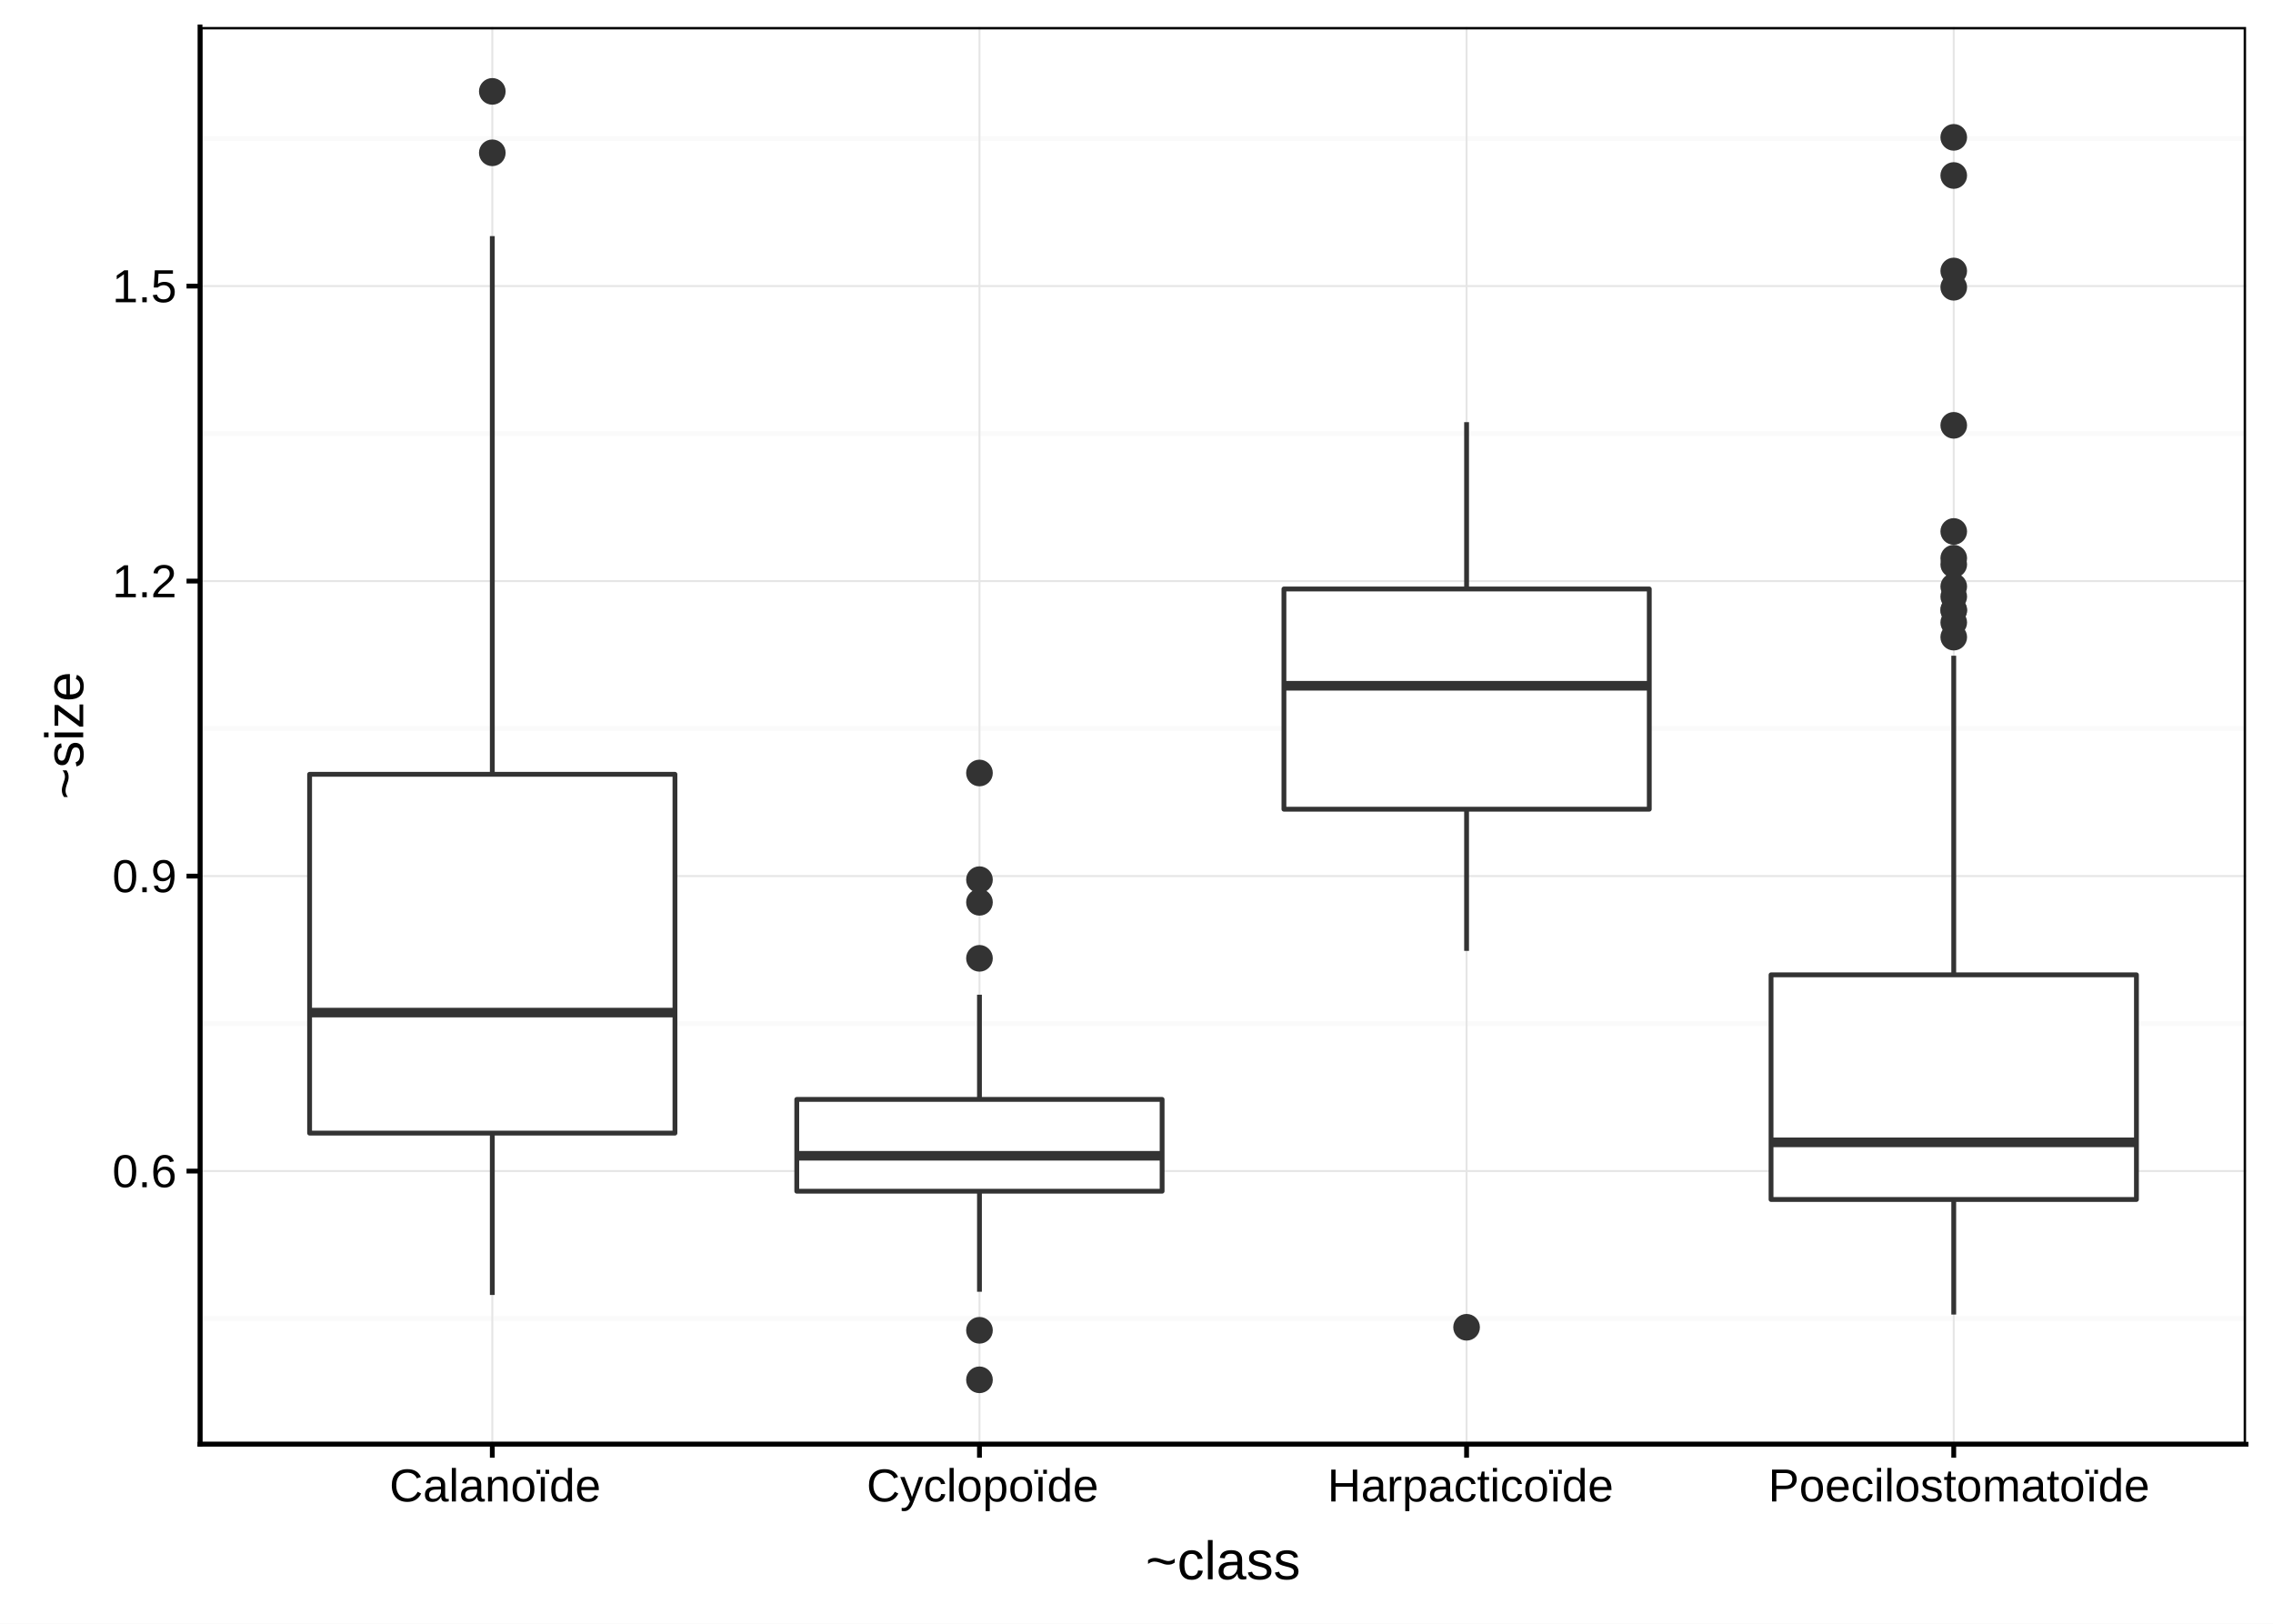
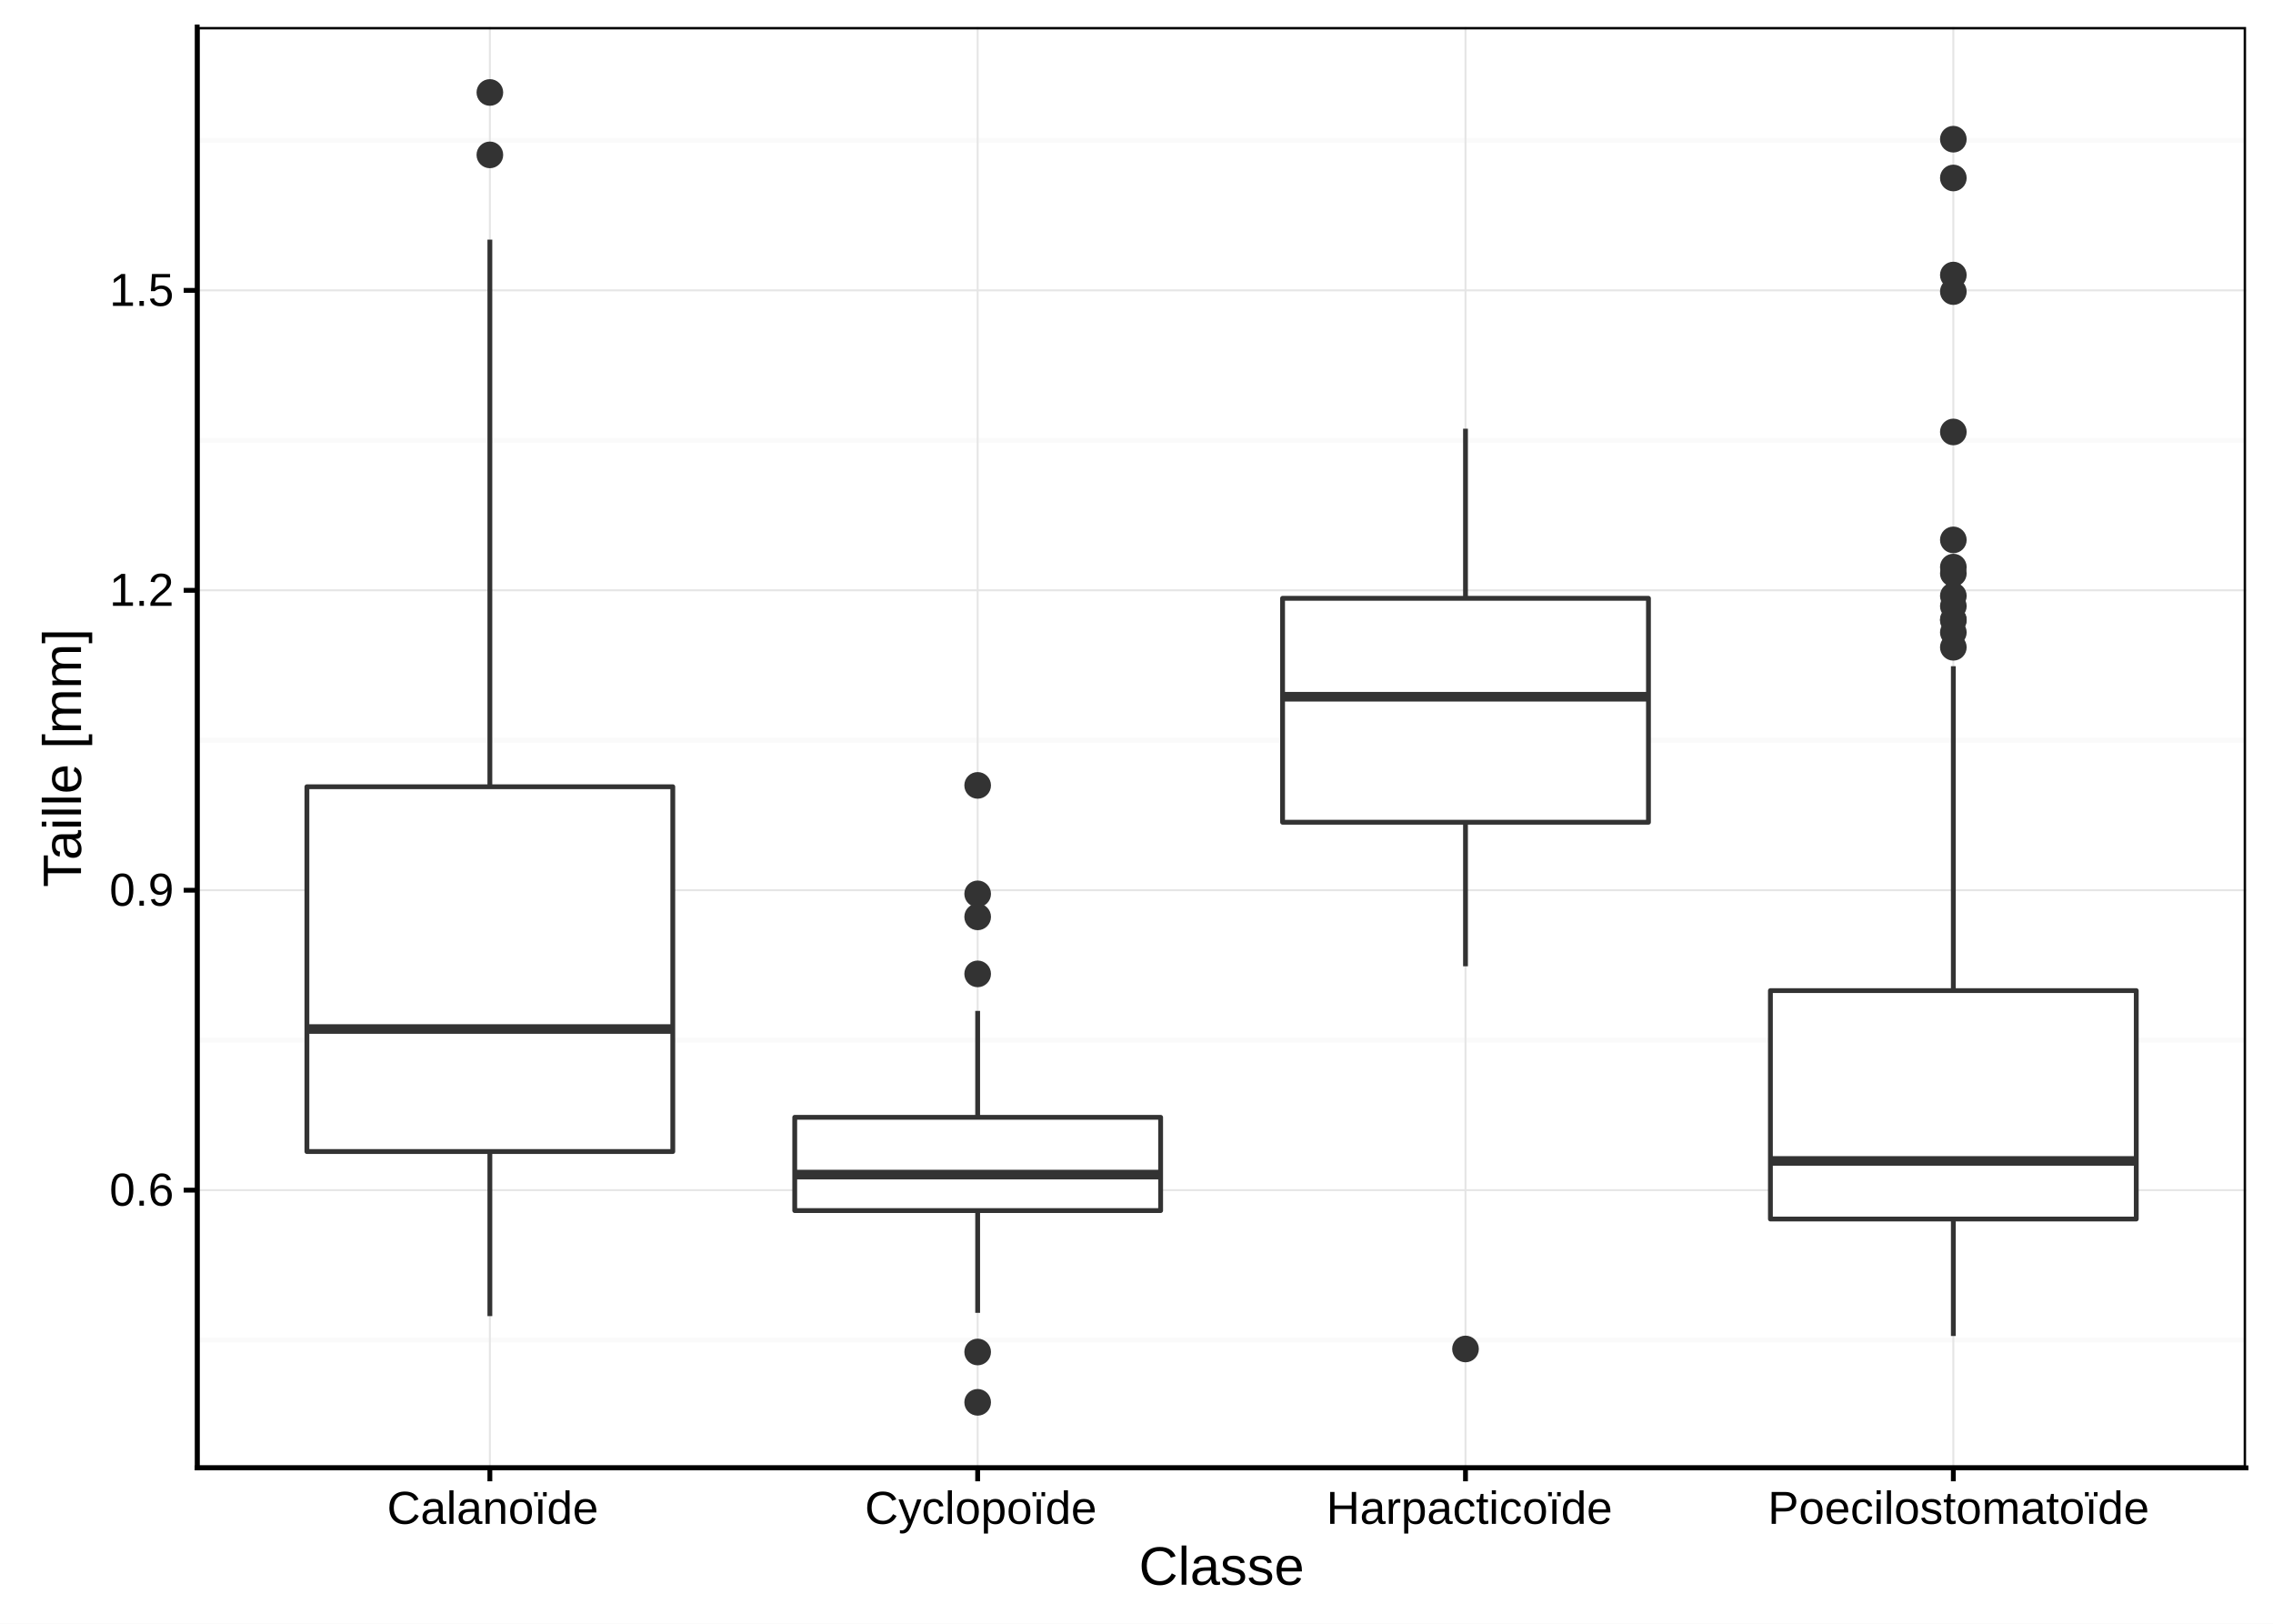
<svg xmlns="http://www.w3.org/2000/svg" viewBox="0 0 504.00 360.00">
  <defs>
    <style type="text/css">
    line, polyline, path, rect, circle {
      fill: none;
      stroke: #000000;
      stroke-linecap: round;
      stroke-linejoin: round;
      stroke-miterlimit: 10.00;
    }
  </style>
  </defs>
  <rect width="100%" height="100%" style="stroke: none; fill: #FFFFFF;" />
  <rect x="0.00" y="0.00" width="504.00" height="360.00" style="stroke-width: 0.00; stroke: none;" />
  <defs>
-     <clipPath id="cpNDQuMzQ3MXw0OTguMDIyfDMyMC4xOTh8NS45Nzc1OA==">
-       <rect x="44.35" y="5.98" width="453.68" height="314.22" />
+     <clipPath id="cpNDMuNzE1M3w0OTguMDIyfDMyNS40MzV8NS45Nzc1OA==">
+       <rect x="43.72" y="5.98" width="454.31" height="319.46" />
    </clipPath>
  </defs>
-   <rect x="44.35" y="5.98" width="453.68" height="314.22" style="stroke-width: 0.00; stroke: none; fill: #FFFFFF;" clip-path="url(#cpNDQuMzQ3MXw0OTguMDIyfDMyMC4xOTh8NS45Nzc1OA==)" />
-   <polyline points="44.35,292.34 498.02,292.34 " style="stroke-width: 1.07; stroke: #FAFAFA; stroke-linecap: butt;" clip-path="url(#cpNDQuMzQ3MXw0OTguMDIyfDMyMC4xOTh8NS45Nzc1OA==)" />
-   <polyline points="44.35,226.94 498.02,226.94 " style="stroke-width: 1.07; stroke: #FAFAFA; stroke-linecap: butt;" clip-path="url(#cpNDQuMzQ3MXw0OTguMDIyfDMyMC4xOTh8NS45Nzc1OA==)" />
-   <polyline points="44.35,161.53 498.02,161.53 " style="stroke-width: 1.07; stroke: #FAFAFA; stroke-linecap: butt;" clip-path="url(#cpNDQuMzQ3MXw0OTguMDIyfDMyMC4xOTh8NS45Nzc1OA==)" />
-   <polyline points="44.35,96.13 498.02,96.13 " style="stroke-width: 1.07; stroke: #FAFAFA; stroke-linecap: butt;" clip-path="url(#cpNDQuMzQ3MXw0OTguMDIyfDMyMC4xOTh8NS45Nzc1OA==)" />
-   <polyline points="44.35,30.73 498.02,30.73 " style="stroke-width: 1.07; stroke: #FAFAFA; stroke-linecap: butt;" clip-path="url(#cpNDQuMzQ3MXw0OTguMDIyfDMyMC4xOTh8NS45Nzc1OA==)" />
-   <polyline points="44.35,259.64 498.02,259.64 " style="stroke-width: 0.43; stroke: #E5E5E5; stroke-linecap: butt;" clip-path="url(#cpNDQuMzQ3MXw0OTguMDIyfDMyMC4xOTh8NS45Nzc1OA==)" />
-   <polyline points="44.35,194.24 498.02,194.24 " style="stroke-width: 0.43; stroke: #E5E5E5; stroke-linecap: butt;" clip-path="url(#cpNDQuMzQ3MXw0OTguMDIyfDMyMC4xOTh8NS45Nzc1OA==)" />
-   <polyline points="44.35,128.83 498.02,128.83 " style="stroke-width: 0.43; stroke: #E5E5E5; stroke-linecap: butt;" clip-path="url(#cpNDQuMzQ3MXw0OTguMDIyfDMyMC4xOTh8NS45Nzc1OA==)" />
-   <polyline points="44.35,63.43 498.02,63.43 " style="stroke-width: 0.43; stroke: #E5E5E5; stroke-linecap: butt;" clip-path="url(#cpNDQuMzQ3MXw0OTguMDIyfDMyMC4xOTh8NS45Nzc1OA==)" />
-   <polyline points="109.16,320.20 109.16,5.98 " style="stroke-width: 0.43; stroke: #E5E5E5; stroke-linecap: butt;" clip-path="url(#cpNDQuMzQ3MXw0OTguMDIyfDMyMC4xOTh8NS45Nzc1OA==)" />
-   <polyline points="217.18,320.20 217.18,5.98 " style="stroke-width: 0.43; stroke: #E5E5E5; stroke-linecap: butt;" clip-path="url(#cpNDQuMzQ3MXw0OTguMDIyfDMyMC4xOTh8NS45Nzc1OA==)" />
-   <polyline points="325.19,320.20 325.19,5.98 " style="stroke-width: 0.43; stroke: #E5E5E5; stroke-linecap: butt;" clip-path="url(#cpNDQuMzQ3MXw0OTguMDIyfDMyMC4xOTh8NS45Nzc1OA==)" />
-   <polyline points="433.21,320.20 433.21,5.98 " style="stroke-width: 0.43; stroke: #E5E5E5; stroke-linecap: butt;" clip-path="url(#cpNDQuMzQ3MXw0OTguMDIyfDMyMC4xOTh8NS45Nzc1OA==)" />
-   <circle cx="109.16" cy="20.26" r="1.95pt" style="stroke-width: 0.71; stroke: #333333; fill: #333333;" clip-path="url(#cpNDQuMzQ3MXw0OTguMDIyfDMyMC4xOTh8NS45Nzc1OA==)" />
-   <circle cx="109.16" cy="33.88" r="1.95pt" style="stroke-width: 0.71; stroke: #333333; fill: #333333;" clip-path="url(#cpNDQuMzQ3MXw0OTguMDIyfDMyMC4xOTh8NS45Nzc1OA==)" />
-   <line x1="109.16" y1="171.67" x2="109.16" y2="52.35" style="stroke-width: 1.07; stroke: #333333; stroke-linecap: butt;" clip-path="url(#cpNDQuMzQ3MXw0OTguMDIyfDMyMC4xOTh8NS45Nzc1OA==)" />
-   <line x1="109.16" y1="251.22" x2="109.16" y2="287.10" style="stroke-width: 1.07; stroke: #333333; stroke-linecap: butt;" clip-path="url(#cpNDQuMzQ3MXw0OTguMDIyfDMyMC4xOTh8NS45Nzc1OA==)" />
-   <polyline points="68.65,171.67 68.65,251.22 149.66,251.22 149.66,171.67 68.65,171.67 " style="stroke-width: 1.07; stroke: #333333; fill: #FFFFFF;" clip-path="url(#cpNDQuMzQ3MXw0OTguMDIyfDMyMC4xOTh8NS45Nzc1OA==)" />
-   <line x1="68.65" y1="224.50" x2="149.66" y2="224.50" style="stroke-width: 2.13; stroke: #333333; stroke-linecap: butt;" clip-path="url(#cpNDQuMzQ3MXw0OTguMDIyfDMyMC4xOTh8NS45Nzc1OA==)" />
-   <circle cx="217.18" cy="294.94" r="1.95pt" style="stroke-width: 0.71; stroke: #333333; fill: #333333;" clip-path="url(#cpNDQuMzQ3MXw0OTguMDIyfDMyMC4xOTh8NS45Nzc1OA==)" />
-   <circle cx="217.18" cy="305.92" r="1.95pt" style="stroke-width: 0.71; stroke: #333333; fill: #333333;" clip-path="url(#cpNDQuMzQ3MXw0OTguMDIyfDMyMC4xOTh8NS45Nzc1OA==)" />
-   <circle cx="217.18" cy="195.03" r="1.95pt" style="stroke-width: 0.71; stroke: #333333; fill: #333333;" clip-path="url(#cpNDQuMzQ3MXw0OTguMDIyfDMyMC4xOTh8NS45Nzc1OA==)" />
-   <circle cx="217.18" cy="171.38" r="1.95pt" style="stroke-width: 0.71; stroke: #333333; fill: #333333;" clip-path="url(#cpNDQuMzQ3MXw0OTguMDIyfDMyMC4xOTh8NS45Nzc1OA==)" />
-   <circle cx="217.18" cy="200.05" r="1.95pt" style="stroke-width: 0.71; stroke: #333333; fill: #333333;" clip-path="url(#cpNDQuMzQ3MXw0OTguMDIyfDMyMC4xOTh8NS45Nzc1OA==)" />
-   <circle cx="217.18" cy="212.47" r="1.95pt" style="stroke-width: 0.71; stroke: #333333; fill: #333333;" clip-path="url(#cpNDQuMzQ3MXw0OTguMDIyfDMyMC4xOTh8NS45Nzc1OA==)" />
-   <line x1="217.18" y1="243.75" x2="217.18" y2="220.54" style="stroke-width: 1.07; stroke: #333333; stroke-linecap: butt;" clip-path="url(#cpNDQuMzQ3MXw0OTguMDIyfDMyMC4xOTh8NS45Nzc1OA==)" />
-   <line x1="217.18" y1="264.10" x2="217.18" y2="286.39" style="stroke-width: 1.07; stroke: #333333; stroke-linecap: butt;" clip-path="url(#cpNDQuMzQ3MXw0OTguMDIyfDMyMC4xOTh8NS45Nzc1OA==)" />
-   <polyline points="176.67,243.75 176.67,264.10 257.68,264.10 257.68,243.75 176.67,243.75 " style="stroke-width: 1.07; stroke: #333333; fill: #FFFFFF;" clip-path="url(#cpNDQuMzQ3MXw0OTguMDIyfDMyMC4xOTh8NS45Nzc1OA==)" />
-   <line x1="176.67" y1="256.25" x2="257.68" y2="256.25" style="stroke-width: 2.13; stroke: #333333; stroke-linecap: butt;" clip-path="url(#cpNDQuMzQ3MXw0OTguMDIyfDMyMC4xOTh8NS45Nzc1OA==)" />
-   <circle cx="325.19" cy="294.27" r="1.95pt" style="stroke-width: 0.71; stroke: #333333; fill: #333333;" clip-path="url(#cpNDQuMzQ3MXw0OTguMDIyfDMyMC4xOTh8NS45Nzc1OA==)" />
-   <line x1="325.19" y1="130.58" x2="325.19" y2="93.59" style="stroke-width: 1.07; stroke: #333333; stroke-linecap: butt;" clip-path="url(#cpNDQuMzQ3MXw0OTguMDIyfDMyMC4xOTh8NS45Nzc1OA==)" />
-   <line x1="325.19" y1="179.41" x2="325.19" y2="210.82" style="stroke-width: 1.07; stroke: #333333; stroke-linecap: butt;" clip-path="url(#cpNDQuMzQ3MXw0OTguMDIyfDMyMC4xOTh8NS45Nzc1OA==)" />
-   <polyline points="284.69,130.58 284.69,179.41 365.70,179.41 365.70,130.58 284.69,130.58 " style="stroke-width: 1.07; stroke: #333333; fill: #FFFFFF;" clip-path="url(#cpNDQuMzQ3MXw0OTguMDIyfDMyMC4xOTh8NS45Nzc1OA==)" />
-   <line x1="284.69" y1="152.04" x2="365.70" y2="152.04" style="stroke-width: 2.13; stroke: #333333; stroke-linecap: butt;" clip-path="url(#cpNDQuMzQ3MXw0OTguMDIyfDMyMC4xOTh8NS45Nzc1OA==)" />
-   <circle cx="433.21" cy="135.23" r="1.95pt" style="stroke-width: 0.71; stroke: #333333; fill: #333333;" clip-path="url(#cpNDQuMzQ3MXw0OTguMDIyfDMyMC4xOTh8NS45Nzc1OA==)" />
-   <circle cx="433.21" cy="30.45" r="1.95pt" style="stroke-width: 0.71; stroke: #333333; fill: #333333;" clip-path="url(#cpNDQuMzQ3MXw0OTguMDIyfDMyMC4xOTh8NS45Nzc1OA==)" />
-   <circle cx="433.21" cy="130.04" r="1.95pt" style="stroke-width: 0.71; stroke: #333333; fill: #333333;" clip-path="url(#cpNDQuMzQ3MXw0OTguMDIyfDMyMC4xOTh8NS45Nzc1OA==)" />
-   <circle cx="433.21" cy="138.01" r="1.95pt" style="stroke-width: 0.71; stroke: #333333; fill: #333333;" clip-path="url(#cpNDQuMzQ3MXw0OTguMDIyfDMyMC4xOTh8NS45Nzc1OA==)" />
-   <circle cx="433.21" cy="117.83" r="1.95pt" style="stroke-width: 0.71; stroke: #333333; fill: #333333;" clip-path="url(#cpNDQuMzQ3MXw0OTguMDIyfDMyMC4xOTh8NS45Nzc1OA==)" />
-   <circle cx="433.21" cy="94.30" r="1.95pt" style="stroke-width: 0.71; stroke: #333333; fill: #333333;" clip-path="url(#cpNDQuMzQ3MXw0OTguMDIyfDMyMC4xOTh8NS45Nzc1OA==)" />
-   <circle cx="433.21" cy="135.34" r="1.95pt" style="stroke-width: 0.71; stroke: #333333; fill: #333333;" clip-path="url(#cpNDQuMzQ3MXw0OTguMDIyfDMyMC4xOTh8NS45Nzc1OA==)" />
-   <circle cx="433.21" cy="132.28" r="1.95pt" style="stroke-width: 0.71; stroke: #333333; fill: #333333;" clip-path="url(#cpNDQuMzQ3MXw0OTguMDIyfDMyMC4xOTh8NS45Nzc1OA==)" />
-   <circle cx="433.21" cy="125.15" r="1.95pt" style="stroke-width: 0.71; stroke: #333333; fill: #333333;" clip-path="url(#cpNDQuMzQ3MXw0OTguMDIyfDMyMC4xOTh8NS45Nzc1OA==)" />
-   <circle cx="433.21" cy="141.26" r="1.95pt" style="stroke-width: 0.71; stroke: #333333; fill: #333333;" clip-path="url(#cpNDQuMzQ3MXw0OTguMDIyfDMyMC4xOTh8NS45Nzc1OA==)" />
-   <circle cx="433.21" cy="63.69" r="1.95pt" style="stroke-width: 0.71; stroke: #333333; fill: #333333;" clip-path="url(#cpNDQuMzQ3MXw0OTguMDIyfDMyMC4xOTh8NS45Nzc1OA==)" />
-   <circle cx="433.21" cy="38.91" r="1.95pt" style="stroke-width: 0.71; stroke: #333333; fill: #333333;" clip-path="url(#cpNDQuMzQ3MXw0OTguMDIyfDMyMC4xOTh8NS45Nzc1OA==)" />
-   <circle cx="433.21" cy="123.76" r="1.95pt" style="stroke-width: 0.71; stroke: #333333; fill: #333333;" clip-path="url(#cpNDQuMzQ3MXw0OTguMDIyfDMyMC4xOTh8NS45Nzc1OA==)" />
-   <circle cx="433.21" cy="60.08" r="1.95pt" style="stroke-width: 0.71; stroke: #333333; fill: #333333;" clip-path="url(#cpNDQuMzQ3MXw0OTguMDIyfDMyMC4xOTh8NS45Nzc1OA==)" />
-   <line x1="433.21" y1="216.13" x2="433.21" y2="145.38" style="stroke-width: 1.07; stroke: #333333; stroke-linecap: butt;" clip-path="url(#cpNDQuMzQ3MXw0OTguMDIyfDMyMC4xOTh8NS45Nzc1OA==)" />
-   <line x1="433.21" y1="265.94" x2="433.21" y2="291.44" style="stroke-width: 1.07; stroke: #333333; stroke-linecap: butt;" clip-path="url(#cpNDQuMzQ3MXw0OTguMDIyfDMyMC4xOTh8NS45Nzc1OA==)" />
-   <polyline points="392.70,216.13 392.70,265.94 473.72,265.94 473.72,216.13 392.70,216.13 " style="stroke-width: 1.07; stroke: #333333; fill: #FFFFFF;" clip-path="url(#cpNDQuMzQ3MXw0OTguMDIyfDMyMC4xOTh8NS45Nzc1OA==)" />
-   <line x1="392.70" y1="253.27" x2="473.72" y2="253.27" style="stroke-width: 2.13; stroke: #333333; stroke-linecap: butt;" clip-path="url(#cpNDQuMzQ3MXw0OTguMDIyfDMyMC4xOTh8NS45Nzc1OA==)" />
-   <rect x="44.35" y="5.98" width="453.68" height="314.22" style="stroke-width: 1.07;" clip-path="url(#cpNDQuMzQ3MXw0OTguMDIyfDMyMC4xOTh8NS45Nzc1OA==)" />
+   <rect x="43.72" y="5.98" width="454.31" height="319.46" style="stroke-width: 0.00; stroke: none; fill: #FFFFFF;" clip-path="url(#cpNDMuNzE1M3w0OTguMDIyfDMyNS40MzV8NS45Nzc1OA==)" />
+   <polyline points="43.72,297.12 498.02,297.12 " style="stroke-width: 1.07; stroke: #FAFAFA; stroke-linecap: butt;" clip-path="url(#cpNDMuNzE1M3w0OTguMDIyfDMyNS40MzV8NS45Nzc1OA==)" />
+   <polyline points="43.72,230.62 498.02,230.62 " style="stroke-width: 1.07; stroke: #FAFAFA; stroke-linecap: butt;" clip-path="url(#cpNDMuNzE1M3w0OTguMDIyfDMyNS40MzV8NS45Nzc1OA==)" />
+   <polyline points="43.72,164.13 498.02,164.13 " style="stroke-width: 1.07; stroke: #FAFAFA; stroke-linecap: butt;" clip-path="url(#cpNDMuNzE1M3w0OTguMDIyfDMyNS40MzV8NS45Nzc1OA==)" />
+   <polyline points="43.72,97.63 498.02,97.63 " style="stroke-width: 1.07; stroke: #FAFAFA; stroke-linecap: butt;" clip-path="url(#cpNDMuNzE1M3w0OTguMDIyfDMyNS40MzV8NS45Nzc1OA==)" />
+   <polyline points="43.72,31.14 498.02,31.14 " style="stroke-width: 1.07; stroke: #FAFAFA; stroke-linecap: butt;" clip-path="url(#cpNDMuNzE1M3w0OTguMDIyfDMyNS40MzV8NS45Nzc1OA==)" />
+   <polyline points="43.72,263.87 498.02,263.87 " style="stroke-width: 0.43; stroke: #E5E5E5; stroke-linecap: butt;" clip-path="url(#cpNDMuNzE1M3w0OTguMDIyfDMyNS40MzV8NS45Nzc1OA==)" />
+   <polyline points="43.72,197.37 498.02,197.37 " style="stroke-width: 0.43; stroke: #E5E5E5; stroke-linecap: butt;" clip-path="url(#cpNDMuNzE1M3w0OTguMDIyfDMyNS40MzV8NS45Nzc1OA==)" />
+   <polyline points="43.72,130.88 498.02,130.88 " style="stroke-width: 0.43; stroke: #E5E5E5; stroke-linecap: butt;" clip-path="url(#cpNDMuNzE1M3w0OTguMDIyfDMyNS40MzV8NS45Nzc1OA==)" />
+   <polyline points="43.72,64.38 498.02,64.38 " style="stroke-width: 0.43; stroke: #E5E5E5; stroke-linecap: butt;" clip-path="url(#cpNDMuNzE1M3w0OTguMDIyfDMyNS40MzV8NS45Nzc1OA==)" />
+   <polyline points="108.62,325.44 108.62,5.98 " style="stroke-width: 0.43; stroke: #E5E5E5; stroke-linecap: butt;" clip-path="url(#cpNDMuNzE1M3w0OTguMDIyfDMyNS40MzV8NS45Nzc1OA==)" />
+   <polyline points="216.78,325.44 216.78,5.98 " style="stroke-width: 0.43; stroke: #E5E5E5; stroke-linecap: butt;" clip-path="url(#cpNDMuNzE1M3w0OTguMDIyfDMyNS40MzV8NS45Nzc1OA==)" />
+   <polyline points="324.95,325.44 324.95,5.98 " style="stroke-width: 0.43; stroke: #E5E5E5; stroke-linecap: butt;" clip-path="url(#cpNDMuNzE1M3w0OTguMDIyfDMyNS40MzV8NS45Nzc1OA==)" />
+   <polyline points="433.12,325.44 433.12,5.98 " style="stroke-width: 0.43; stroke: #E5E5E5; stroke-linecap: butt;" clip-path="url(#cpNDMuNzE1M3w0OTguMDIyfDMyNS40MzV8NS45Nzc1OA==)" />
+   <circle cx="108.62" cy="20.50" r="1.95pt" style="stroke-width: 0.71; stroke: #333333; fill: #333333;" clip-path="url(#cpNDMuNzE1M3w0OTguMDIyfDMyNS40MzV8NS45Nzc1OA==)" />
+   <circle cx="108.62" cy="34.34" r="1.95pt" style="stroke-width: 0.71; stroke: #333333; fill: #333333;" clip-path="url(#cpNDMuNzE1M3w0OTguMDIyfDMyNS40MzV8NS45Nzc1OA==)" />
+   <line x1="108.62" y1="174.43" x2="108.62" y2="53.13" style="stroke-width: 1.07; stroke: #333333; stroke-linecap: butt;" clip-path="url(#cpNDMuNzE1M3w0OTguMDIyfDMyNS40MzV8NS45Nzc1OA==)" />
+   <line x1="108.62" y1="255.31" x2="108.62" y2="291.79" style="stroke-width: 1.07; stroke: #333333; stroke-linecap: butt;" clip-path="url(#cpNDMuNzE1M3w0OTguMDIyfDMyNS40MzV8NS45Nzc1OA==)" />
+   <polyline points="68.05,174.43 68.05,255.31 149.18,255.31 149.18,174.43 68.05,174.43 " style="stroke-width: 1.07; stroke: #333333; fill: #FFFFFF;" clip-path="url(#cpNDMuNzE1M3w0OTguMDIyfDMyNS40MzV8NS45Nzc1OA==)" />
+   <line x1="68.05" y1="228.14" x2="149.18" y2="228.14" style="stroke-width: 2.13; stroke: #333333; stroke-linecap: butt;" clip-path="url(#cpNDMuNzE1M3w0OTguMDIyfDMyNS40MzV8NS45Nzc1OA==)" />
+   <circle cx="216.78" cy="299.75" r="1.95pt" style="stroke-width: 0.71; stroke: #333333; fill: #333333;" clip-path="url(#cpNDMuNzE1M3w0OTguMDIyfDMyNS40MzV8NS45Nzc1OA==)" />
+   <circle cx="216.78" cy="310.91" r="1.95pt" style="stroke-width: 0.71; stroke: #333333; fill: #333333;" clip-path="url(#cpNDMuNzE1M3w0OTguMDIyfDMyNS40MzV8NS45Nzc1OA==)" />
+   <circle cx="216.78" cy="198.18" r="1.95pt" style="stroke-width: 0.71; stroke: #333333; fill: #333333;" clip-path="url(#cpNDMuNzE1M3w0OTguMDIyfDMyNS40MzV8NS45Nzc1OA==)" />
+   <circle cx="216.78" cy="174.13" r="1.95pt" style="stroke-width: 0.71; stroke: #333333; fill: #333333;" clip-path="url(#cpNDMuNzE1M3w0OTguMDIyfDMyNS40MzV8NS45Nzc1OA==)" />
+   <circle cx="216.78" cy="203.28" r="1.95pt" style="stroke-width: 0.71; stroke: #333333; fill: #333333;" clip-path="url(#cpNDMuNzE1M3w0OTguMDIyfDMyNS40MzV8NS45Nzc1OA==)" />
+   <circle cx="216.78" cy="215.92" r="1.95pt" style="stroke-width: 0.71; stroke: #333333; fill: #333333;" clip-path="url(#cpNDMuNzE1M3w0OTguMDIyfDMyNS40MzV8NS45Nzc1OA==)" />
+   <line x1="216.78" y1="247.72" x2="216.78" y2="224.12" style="stroke-width: 1.07; stroke: #333333; stroke-linecap: butt;" clip-path="url(#cpNDMuNzE1M3w0OTguMDIyfDMyNS40MzV8NS45Nzc1OA==)" />
+   <line x1="216.78" y1="268.40" x2="216.78" y2="291.07" style="stroke-width: 1.07; stroke: #333333; stroke-linecap: butt;" clip-path="url(#cpNDMuNzE1M3w0OTguMDIyfDMyNS40MzV8NS45Nzc1OA==)" />
+   <polyline points="176.22,247.72 176.22,268.40 257.35,268.40 257.35,247.72 176.22,247.72 " style="stroke-width: 1.07; stroke: #333333; fill: #FFFFFF;" clip-path="url(#cpNDMuNzE1M3w0OTguMDIyfDMyNS40MzV8NS45Nzc1OA==)" />
+   <line x1="176.22" y1="260.42" x2="257.35" y2="260.42" style="stroke-width: 2.13; stroke: #333333; stroke-linecap: butt;" clip-path="url(#cpNDMuNzE1M3w0OTguMDIyfDMyNS40MzV8NS45Nzc1OA==)" />
+   <circle cx="324.95" cy="299.08" r="1.95pt" style="stroke-width: 0.71; stroke: #333333; fill: #333333;" clip-path="url(#cpNDMuNzE1M3w0OTguMDIyfDMyNS40MzV8NS45Nzc1OA==)" />
+   <line x1="324.95" y1="132.65" x2="324.95" y2="95.05" style="stroke-width: 1.07; stroke: #333333; stroke-linecap: butt;" clip-path="url(#cpNDMuNzE1M3w0OTguMDIyfDMyNS40MzV8NS45Nzc1OA==)" />
+   <line x1="324.95" y1="182.30" x2="324.95" y2="214.23" style="stroke-width: 1.07; stroke: #333333; stroke-linecap: butt;" clip-path="url(#cpNDMuNzE1M3w0OTguMDIyfDMyNS40MzV8NS45Nzc1OA==)" />
+   <polyline points="284.39,132.65 284.39,182.30 365.52,182.30 365.52,132.65 284.39,132.65 " style="stroke-width: 1.07; stroke: #333333; fill: #FFFFFF;" clip-path="url(#cpNDMuNzE1M3w0OTguMDIyfDMyNS40MzV8NS45Nzc1OA==)" />
+   <line x1="284.39" y1="154.47" x2="365.52" y2="154.47" style="stroke-width: 2.13; stroke: #333333; stroke-linecap: butt;" clip-path="url(#cpNDMuNzE1M3w0OTguMDIyfDMyNS40MzV8NS45Nzc1OA==)" />
+   <circle cx="433.12" cy="137.39" r="1.95pt" style="stroke-width: 0.71; stroke: #333333; fill: #333333;" clip-path="url(#cpNDMuNzE1M3w0OTguMDIyfDMyNS40MzV8NS45Nzc1OA==)" />
+   <circle cx="433.12" cy="30.86" r="1.95pt" style="stroke-width: 0.71; stroke: #333333; fill: #333333;" clip-path="url(#cpNDMuNzE1M3w0OTguMDIyfDMyNS40MzV8NS45Nzc1OA==)" />
+   <circle cx="433.12" cy="132.11" r="1.95pt" style="stroke-width: 0.71; stroke: #333333; fill: #333333;" clip-path="url(#cpNDMuNzE1M3w0OTguMDIyfDMyNS40MzV8NS45Nzc1OA==)" />
+   <circle cx="433.12" cy="140.21" r="1.95pt" style="stroke-width: 0.71; stroke: #333333; fill: #333333;" clip-path="url(#cpNDMuNzE1M3w0OTguMDIyfDMyNS40MzV8NS45Nzc1OA==)" />
+   <circle cx="433.12" cy="119.70" r="1.95pt" style="stroke-width: 0.71; stroke: #333333; fill: #333333;" clip-path="url(#cpNDMuNzE1M3w0OTguMDIyfDMyNS40MzV8NS45Nzc1OA==)" />
+   <circle cx="433.12" cy="95.77" r="1.95pt" style="stroke-width: 0.71; stroke: #333333; fill: #333333;" clip-path="url(#cpNDMuNzE1M3w0OTguMDIyfDMyNS40MzV8NS45Nzc1OA==)" />
+   <circle cx="433.12" cy="137.50" r="1.95pt" style="stroke-width: 0.71; stroke: #333333; fill: #333333;" clip-path="url(#cpNDMuNzE1M3w0OTguMDIyfDMyNS40MzV8NS45Nzc1OA==)" />
+   <circle cx="433.12" cy="134.38" r="1.95pt" style="stroke-width: 0.71; stroke: #333333; fill: #333333;" clip-path="url(#cpNDMuNzE1M3w0OTguMDIyfDMyNS40MzV8NS45Nzc1OA==)" />
+   <circle cx="433.12" cy="127.13" r="1.95pt" style="stroke-width: 0.71; stroke: #333333; fill: #333333;" clip-path="url(#cpNDMuNzE1M3w0OTguMDIyfDMyNS40MzV8NS45Nzc1OA==)" />
+   <circle cx="433.12" cy="143.51" r="1.95pt" style="stroke-width: 0.71; stroke: #333333; fill: #333333;" clip-path="url(#cpNDMuNzE1M3w0OTguMDIyfDMyNS40MzV8NS45Nzc1OA==)" />
+   <circle cx="433.12" cy="64.65" r="1.95pt" style="stroke-width: 0.71; stroke: #333333; fill: #333333;" clip-path="url(#cpNDMuNzE1M3w0OTguMDIyfDMyNS40MzV8NS45Nzc1OA==)" />
+   <circle cx="433.12" cy="39.46" r="1.95pt" style="stroke-width: 0.71; stroke: #333333; fill: #333333;" clip-path="url(#cpNDMuNzE1M3w0OTguMDIyfDMyNS40MzV8NS45Nzc1OA==)" />
+   <circle cx="433.12" cy="125.73" r="1.95pt" style="stroke-width: 0.71; stroke: #333333; fill: #333333;" clip-path="url(#cpNDMuNzE1M3w0OTguMDIyfDMyNS40MzV8NS45Nzc1OA==)" />
+   <circle cx="433.12" cy="60.98" r="1.95pt" style="stroke-width: 0.71; stroke: #333333; fill: #333333;" clip-path="url(#cpNDMuNzE1M3w0OTguMDIyfDMyNS40MzV8NS45Nzc1OA==)" />
+   <line x1="433.12" y1="219.63" x2="433.12" y2="147.70" style="stroke-width: 1.07; stroke: #333333; stroke-linecap: butt;" clip-path="url(#cpNDMuNzE1M3w0OTguMDIyfDMyNS40MzV8NS45Nzc1OA==)" />
+   <line x1="433.12" y1="270.27" x2="433.12" y2="296.20" style="stroke-width: 1.07; stroke: #333333; stroke-linecap: butt;" clip-path="url(#cpNDMuNzE1M3w0OTguMDIyfDMyNS40MzV8NS45Nzc1OA==)" />
+   <polyline points="392.56,219.63 392.56,270.27 473.68,270.27 473.68,219.63 392.56,219.63 " style="stroke-width: 1.07; stroke: #333333; fill: #FFFFFF;" clip-path="url(#cpNDMuNzE1M3w0OTguMDIyfDMyNS40MzV8NS45Nzc1OA==)" />
+   <line x1="392.56" y1="257.39" x2="473.68" y2="257.39" style="stroke-width: 2.13; stroke: #333333; stroke-linecap: butt;" clip-path="url(#cpNDMuNzE1M3w0OTguMDIyfDMyNS40MzV8NS45Nzc1OA==)" />
+   <rect x="43.72" y="5.98" width="454.31" height="319.46" style="stroke-width: 1.07;" clip-path="url(#cpNDMuNzE1M3w0OTguMDIyfDMyNS40MzV8NS45Nzc1OA==)" />
  <defs>
    <clipPath id="cpMHw1MDR8MzYwfDA=">
      <rect x="0.00" y="0.00" width="504.00" height="360.00" />
    </clipPath>
  </defs>
-   <polyline points="44.35,320.20 44.35,5.98 " style="stroke-width: 1.07; stroke-linecap: square;" clip-path="url(#cpMHw1MDR8MzYwfDA=)" />
+   <polyline points="43.72,325.44 43.72,5.98 " style="stroke-width: 1.07; stroke-linecap: square;" clip-path="url(#cpMHw1MDR8MzYwfDA=)" />
  <g clip-path="url(#cpMHw1MDR8MzYwfDA=)">
-     <text x="24.90" y="263.22" style="font-size: 10.28px; font-family: Arial;" textLength="13.90px" lengthAdjust="spacingAndGlyphs">0.6</text>
+     <text x="24.26" y="267.31" style="font-size: 10.28px; font-family: Liberation Sans;" textLength="13.90px" lengthAdjust="spacingAndGlyphs">0.6</text>
  </g>
  <g clip-path="url(#cpMHw1MDR8MzYwfDA=)">
-     <text x="24.90" y="197.81" style="font-size: 10.28px; font-family: Arial;" textLength="13.90px" lengthAdjust="spacingAndGlyphs">0.9</text>
+     <text x="24.26" y="200.81" style="font-size: 10.28px; font-family: Liberation Sans;" textLength="13.90px" lengthAdjust="spacingAndGlyphs">0.9</text>
  </g>
  <g clip-path="url(#cpMHw1MDR8MzYwfDA=)">
-     <text x="24.90" y="132.41" style="font-size: 10.28px; font-family: Arial;" textLength="13.90px" lengthAdjust="spacingAndGlyphs">1.2</text>
+     <text x="24.26" y="134.32" style="font-size: 10.28px; font-family: Liberation Sans;" textLength="13.90px" lengthAdjust="spacingAndGlyphs">1.2</text>
  </g>
  <g clip-path="url(#cpMHw1MDR8MzYwfDA=)">
-     <text x="24.90" y="67.01" style="font-size: 10.28px; font-family: Arial;" textLength="13.90px" lengthAdjust="spacingAndGlyphs">1.5</text>
+     <text x="24.26" y="67.82" style="font-size: 10.28px; font-family: Liberation Sans;" textLength="13.90px" lengthAdjust="spacingAndGlyphs">1.5</text>
  </g>
-   <polyline points="41.36,259.64 44.35,259.64 " style="stroke-width: 1.07; stroke-linecap: butt;" clip-path="url(#cpMHw1MDR8MzYwfDA=)" />
-   <polyline points="41.36,194.24 44.35,194.24 " style="stroke-width: 1.07; stroke-linecap: butt;" clip-path="url(#cpMHw1MDR8MzYwfDA=)" />
-   <polyline points="41.36,128.83 44.35,128.83 " style="stroke-width: 1.07; stroke-linecap: butt;" clip-path="url(#cpMHw1MDR8MzYwfDA=)" />
-   <polyline points="41.36,63.43 44.35,63.43 " style="stroke-width: 1.07; stroke-linecap: butt;" clip-path="url(#cpMHw1MDR8MzYwfDA=)" />
-   <polyline points="44.35,320.20 498.02,320.20 " style="stroke-width: 1.07; stroke-linecap: square;" clip-path="url(#cpMHw1MDR8MzYwfDA=)" />
-   <polyline points="109.16,323.19 109.16,320.20 " style="stroke-width: 1.07; stroke-linecap: butt;" clip-path="url(#cpMHw1MDR8MzYwfDA=)" />
-   <polyline points="217.18,323.19 217.18,320.20 " style="stroke-width: 1.07; stroke-linecap: butt;" clip-path="url(#cpMHw1MDR8MzYwfDA=)" />
-   <polyline points="325.19,323.19 325.19,320.20 " style="stroke-width: 1.07; stroke-linecap: butt;" clip-path="url(#cpMHw1MDR8MzYwfDA=)" />
-   <polyline points="433.21,323.19 433.21,320.20 " style="stroke-width: 1.07; stroke-linecap: butt;" clip-path="url(#cpMHw1MDR8MzYwfDA=)" />
+   <polyline points="40.73,263.87 43.72,263.87 " style="stroke-width: 1.07; stroke-linecap: butt;" clip-path="url(#cpMHw1MDR8MzYwfDA=)" />
+   <polyline points="40.73,197.37 43.72,197.37 " style="stroke-width: 1.07; stroke-linecap: butt;" clip-path="url(#cpMHw1MDR8MzYwfDA=)" />
+   <polyline points="40.73,130.88 43.72,130.88 " style="stroke-width: 1.07; stroke-linecap: butt;" clip-path="url(#cpMHw1MDR8MzYwfDA=)" />
+   <polyline points="40.73,64.38 43.72,64.38 " style="stroke-width: 1.07; stroke-linecap: butt;" clip-path="url(#cpMHw1MDR8MzYwfDA=)" />
+   <polyline points="43.72,325.44 498.02,325.44 " style="stroke-width: 1.07; stroke-linecap: square;" clip-path="url(#cpMHw1MDR8MzYwfDA=)" />
+   <polyline points="108.62,328.42 108.62,325.44 " style="stroke-width: 1.07; stroke-linecap: butt;" clip-path="url(#cpMHw1MDR8MzYwfDA=)" />
+   <polyline points="216.78,328.42 216.78,325.44 " style="stroke-width: 1.07; stroke-linecap: butt;" clip-path="url(#cpMHw1MDR8MzYwfDA=)" />
+   <polyline points="324.95,328.42 324.95,325.44 " style="stroke-width: 1.07; stroke-linecap: butt;" clip-path="url(#cpMHw1MDR8MzYwfDA=)" />
+   <polyline points="433.12,328.42 433.12,325.44 " style="stroke-width: 1.07; stroke-linecap: butt;" clip-path="url(#cpMHw1MDR8MzYwfDA=)" />
  <g clip-path="url(#cpMHw1MDR8MzYwfDA=)">
-     <text x="86.36" y="332.90" style="font-size: 10.28px; font-family: Arial;" textLength="45.59px" lengthAdjust="spacingAndGlyphs">Calanoïde</text>
+     <text x="85.82" y="337.86" style="font-size: 10.28px; font-family: Liberation Sans;" textLength="45.59px" lengthAdjust="spacingAndGlyphs">Calanoïde</text>
  </g>
  <g clip-path="url(#cpMHw1MDR8MzYwfDA=)">
-     <text x="192.16" y="332.90" style="font-size: 10.28px; font-family: Arial;" textLength="50.03px" lengthAdjust="spacingAndGlyphs">Cyclopoïde</text>
+     <text x="191.77" y="337.86" style="font-size: 10.28px; font-family: Liberation Sans;" textLength="50.03px" lengthAdjust="spacingAndGlyphs">Cyclopoïde</text>
  </g>
  <g clip-path="url(#cpMHw1MDR8MzYwfDA=)">
-     <text x="294.34" y="332.90" style="font-size: 10.28px; font-family: Arial;" textLength="61.70px" lengthAdjust="spacingAndGlyphs">Harpacticoïde</text>
+     <text x="294.10" y="337.86" style="font-size: 10.28px; font-family: Liberation Sans;" textLength="61.70px" lengthAdjust="spacingAndGlyphs">Harpacticoïde</text>
  </g>
  <g clip-path="url(#cpMHw1MDR8MzYwfDA=)">
-     <text x="392.08" y="332.90" style="font-size: 10.28px; font-family: Arial;" textLength="82.27px" lengthAdjust="spacingAndGlyphs">Poecilostomatoïde</text>
+     <text x="391.99" y="337.86" style="font-size: 10.28px; font-family: Liberation Sans;" textLength="82.27px" lengthAdjust="spacingAndGlyphs">Poecilostomatoïde</text>
  </g>
  <g clip-path="url(#cpMHw1MDR8MzYwfDA=)">
-     <text x="254.01" y="350.14" style="font-size: 12.00px; font-family: Arial;" textLength="34.35px" lengthAdjust="spacingAndGlyphs">~class</text>
+     <text x="252.53" y="351.35" style="font-size: 12.00px; font-family: Liberation Sans;" textLength="36.68px" lengthAdjust="spacingAndGlyphs">Classe</text>
  </g>
  <g clip-path="url(#cpMHw1MDR8MzYwfDA=)">
-     <text transform="translate(18.45,177.26) rotate(-90)" style="font-size: 12.00px; font-family: Arial;" textLength="28.35px" lengthAdjust="spacingAndGlyphs">~size</text>
+     <text transform="translate(17.96,196.71) rotate(-90)" style="font-size: 12.00px; font-family: Liberation Sans;" textLength="62.00px" lengthAdjust="spacingAndGlyphs">Taille  [mm]</text>
  </g>
</svg>
